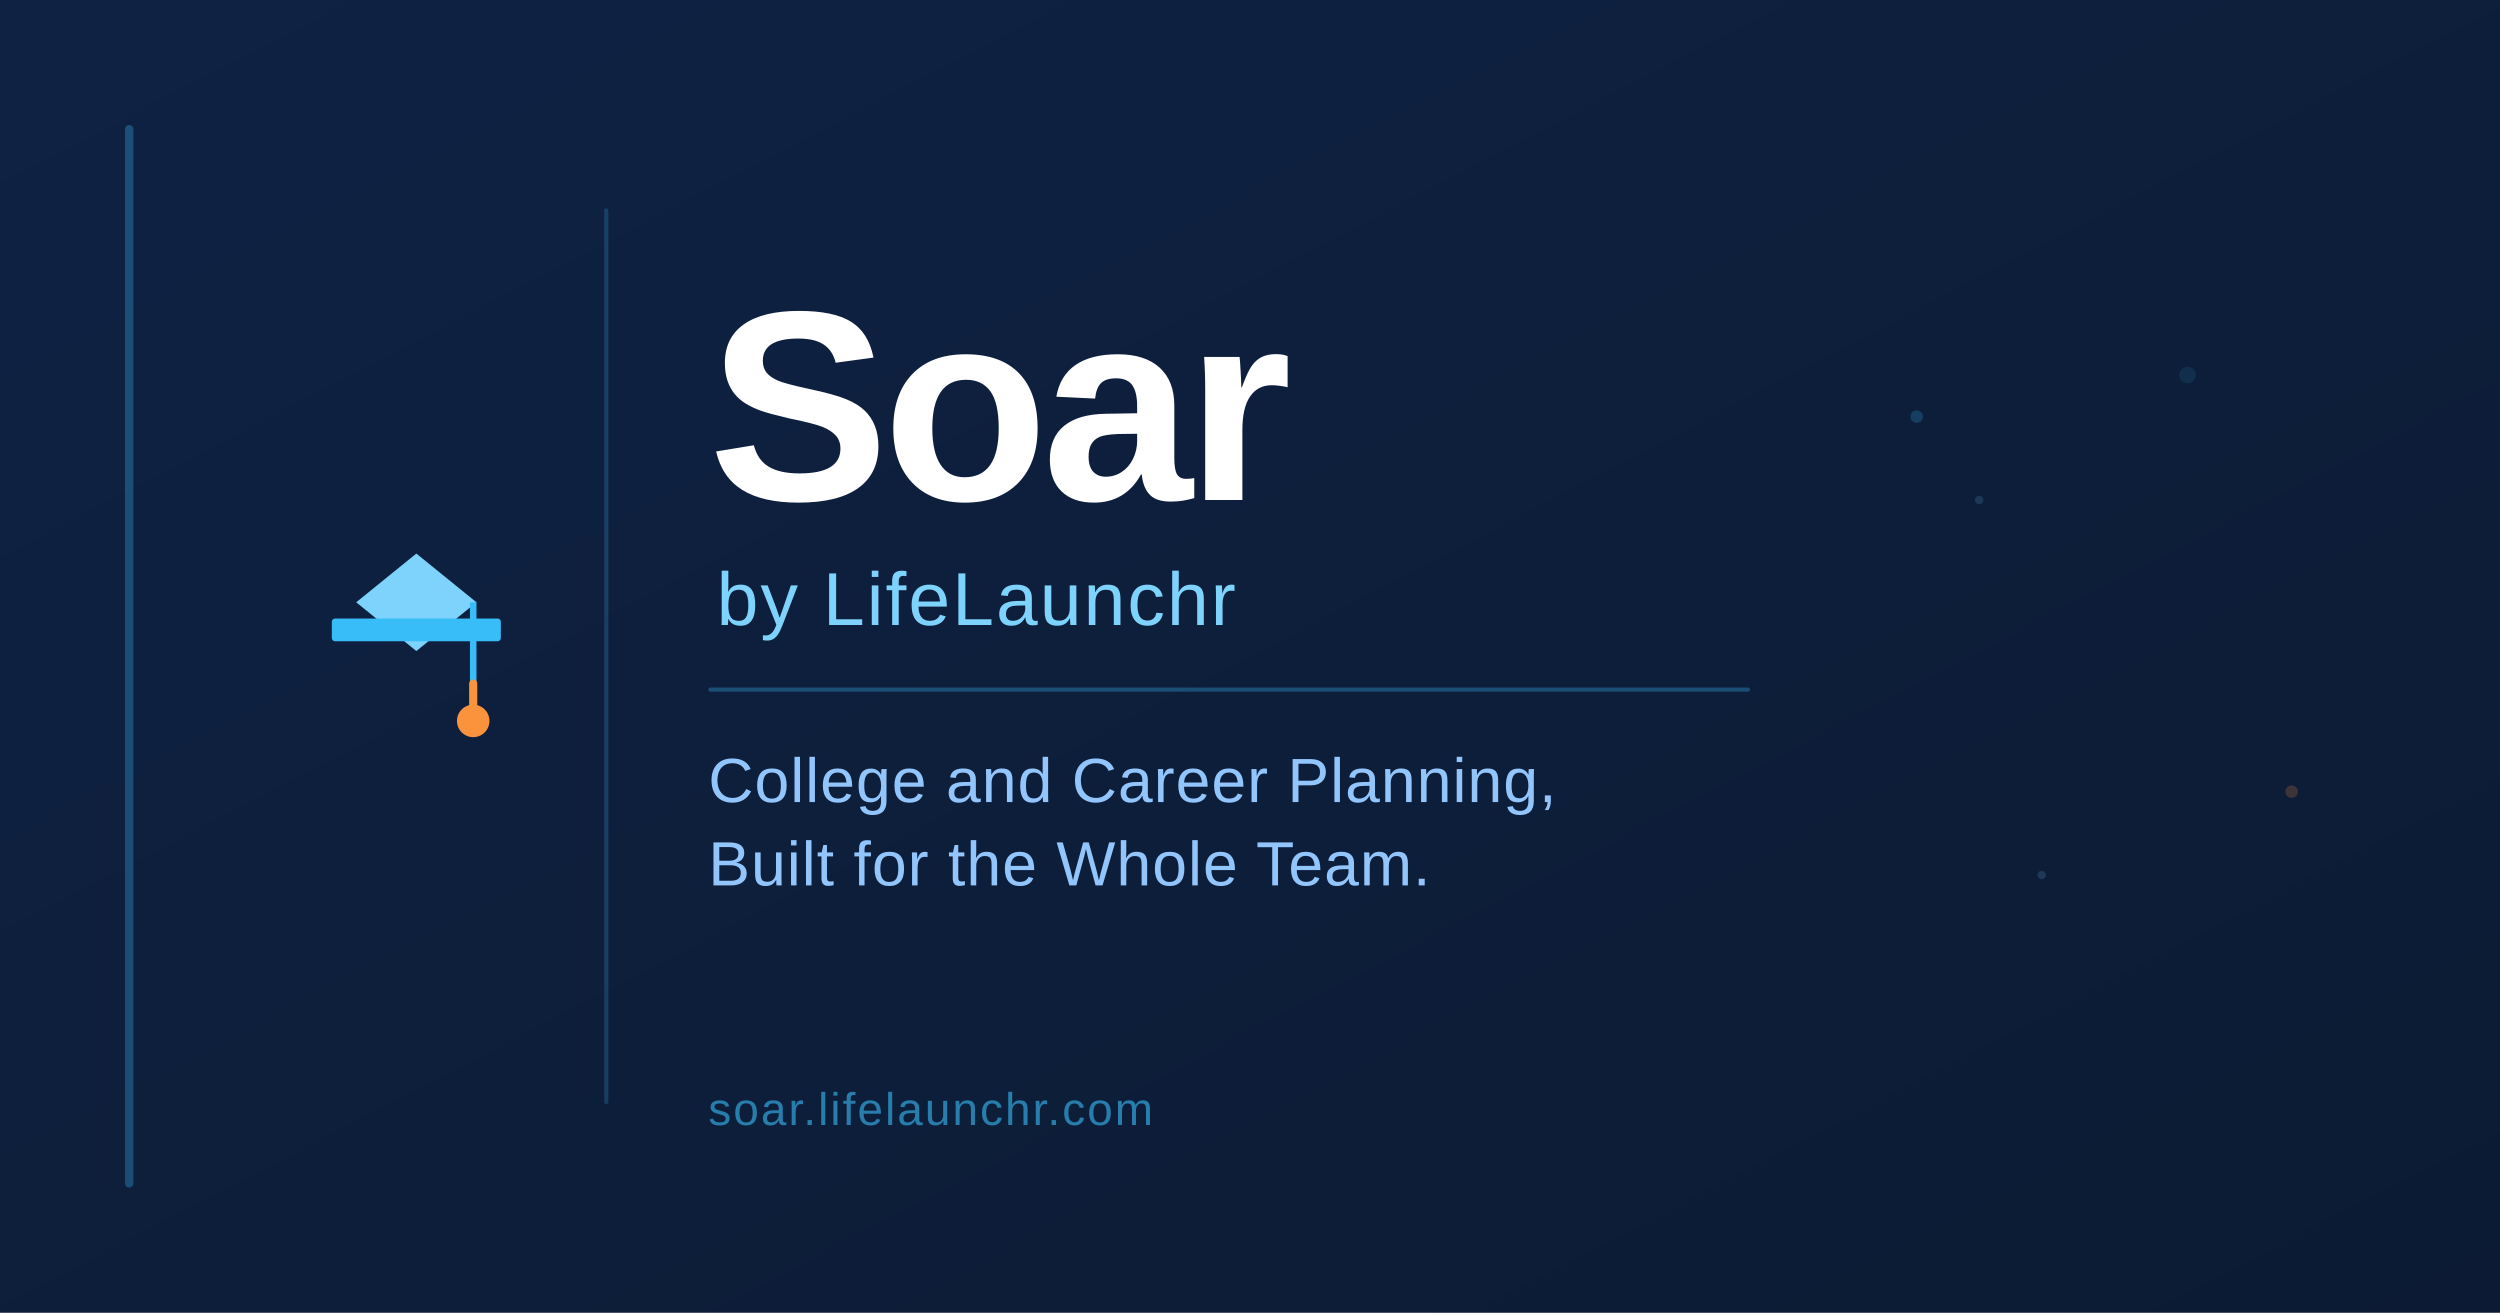
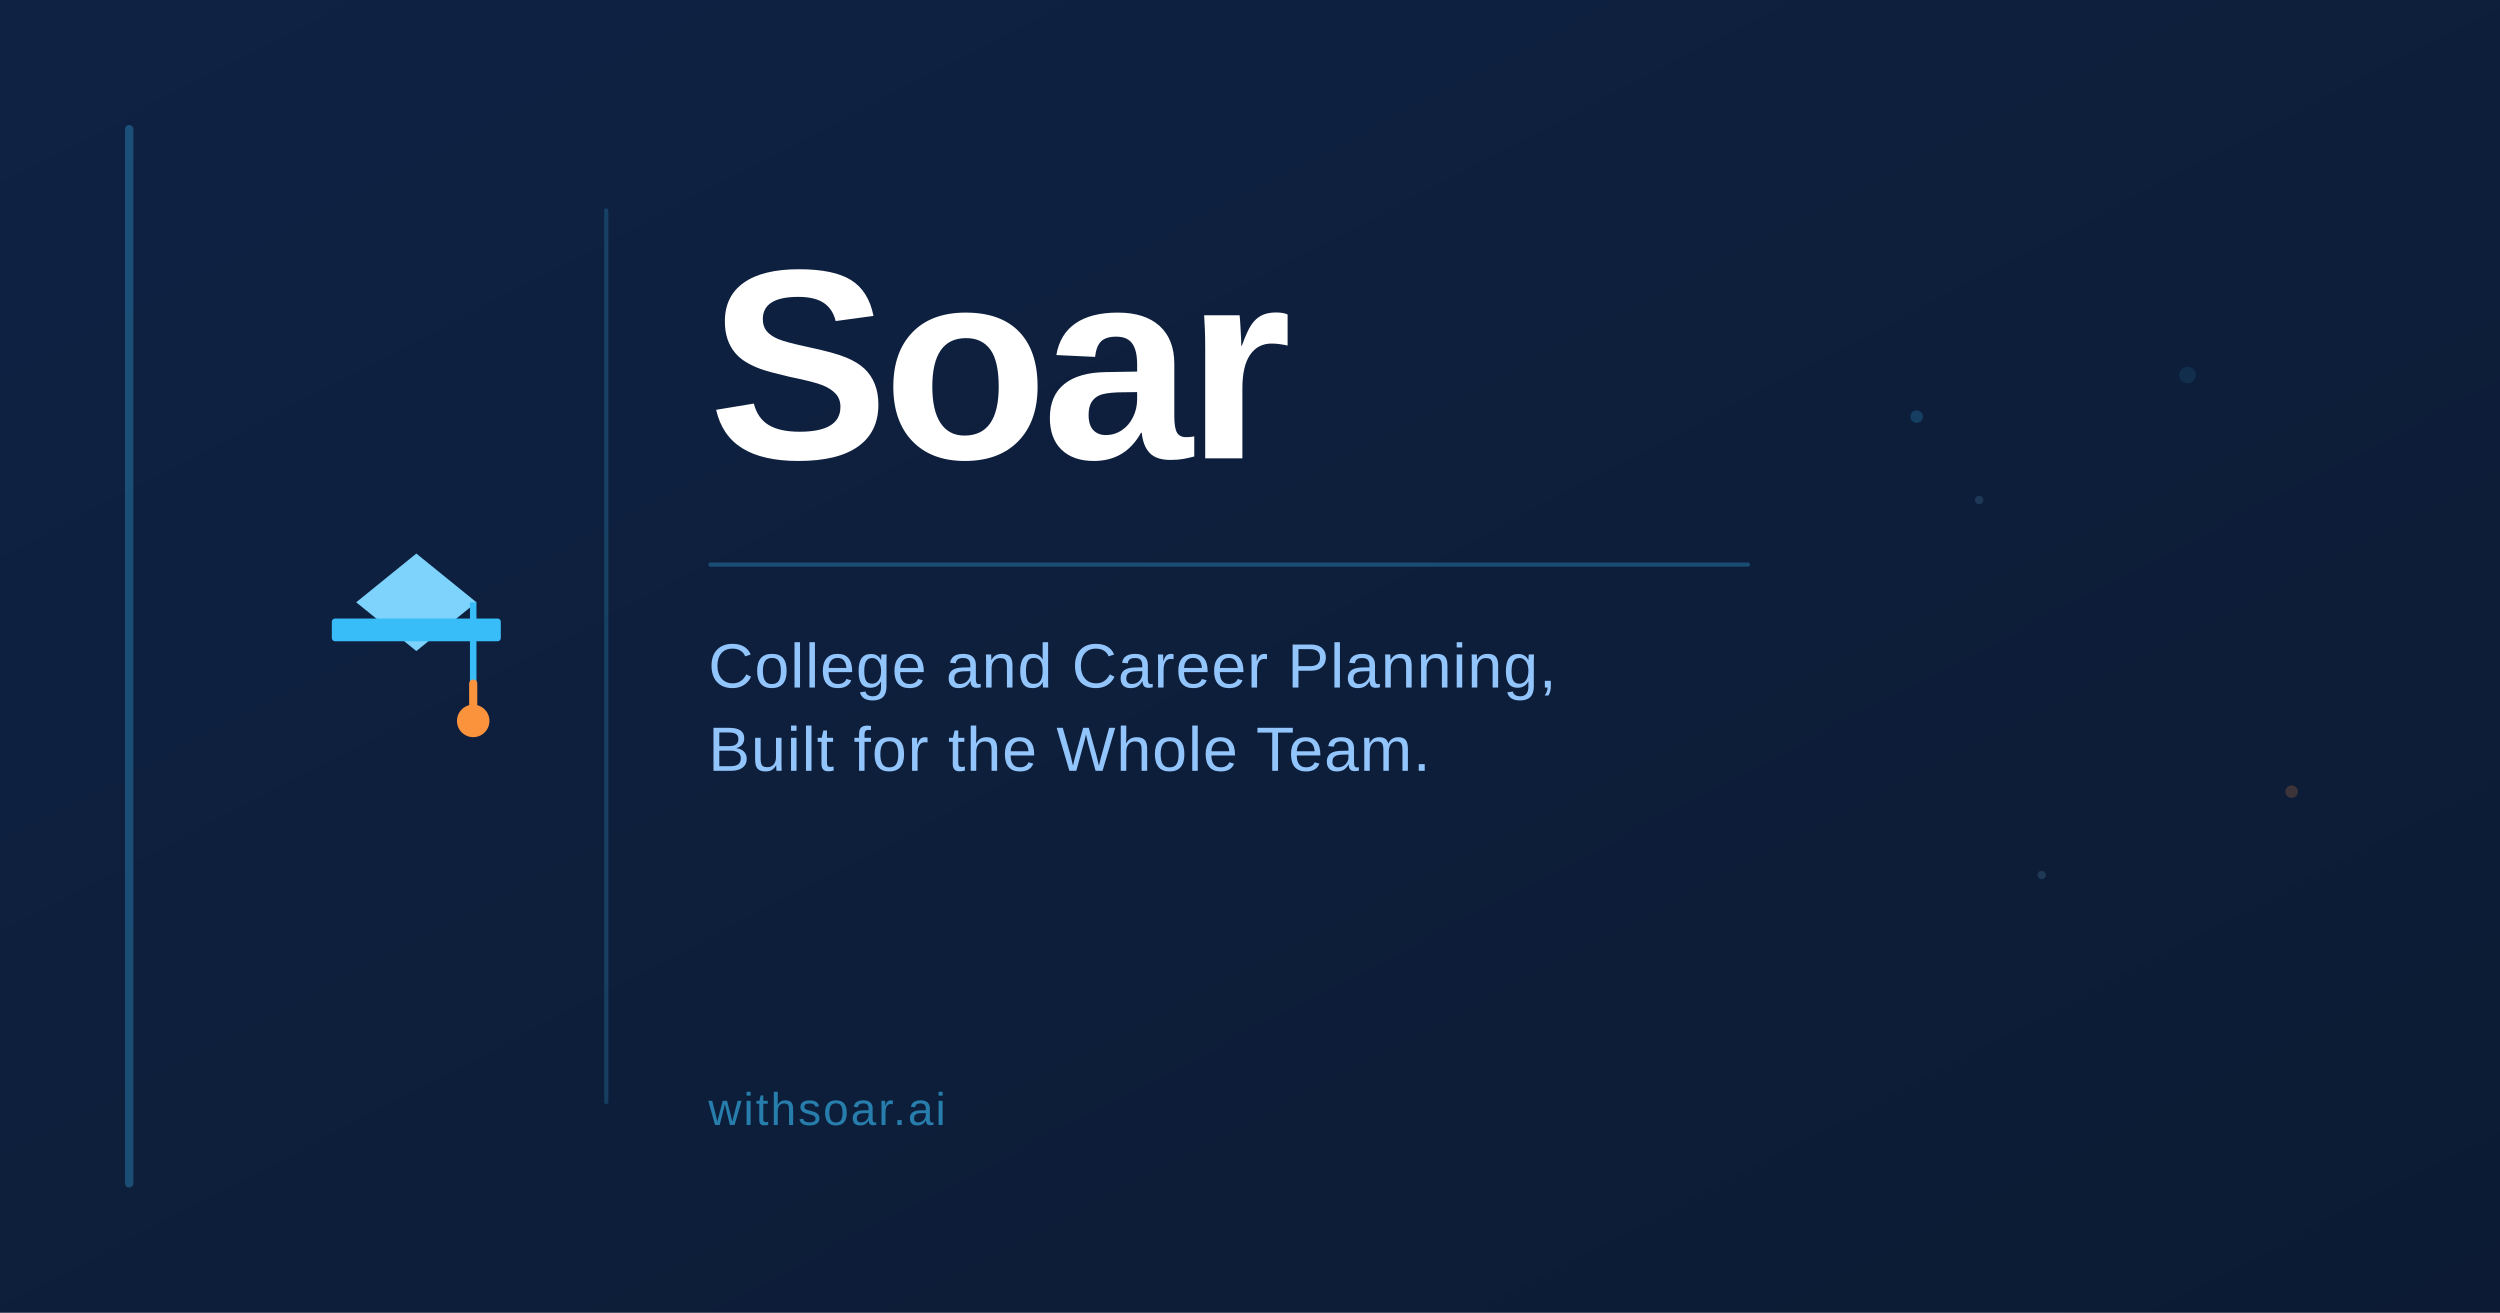
<svg xmlns="http://www.w3.org/2000/svg" viewBox="0 0 1200 630" width="1200" height="630">
  <rect width="1200" height="630" fill="#0c1b33" />
  <defs>
    <linearGradient id="bgGrad" x1="0%" y1="0%" x2="100%" y2="100%">
      <stop offset="0%" style="stop-color:#0f2244;stop-opacity:1" />
      <stop offset="100%" style="stop-color:#0c1b33;stop-opacity:1" />
    </linearGradient>
  </defs>
  <rect width="1200" height="630" fill="url(#bgGrad)" />
  <rect x="60" y="60" width="4" height="510" rx="2" fill="#38bdf8" opacity="0.3" />
  <g transform="translate(100,215) scale(0.39)">
    <polygon points="256,130 330,190 256,250 182,190" fill="#7dd3fc" />
    <rect x="152" y="210" width="208" height="28" rx="4" fill="#38bdf8" />
    <rect x="322" y="190" width="8" height="100" fill="#38bdf8" />
    <line x1="326" y1="290" x2="326" y2="320" stroke="#fb923c" stroke-width="10" stroke-linecap="round" />
    <circle cx="326" cy="336" r="20" fill="#fb923c" />
  </g>
  <rect x="290" y="100" width="2" height="430" rx="1" fill="#38bdf8" opacity="0.2" />
-   <text x="340" y="240" font-family="'Helvetica Neue', Arial, sans-serif" font-size="130" font-weight="800" fill="#ffffff" letter-spacing="-3">Soar</text>
-   <text x="344" y="300" font-family="'Helvetica Neue', Arial, sans-serif" font-size="36" font-weight="400" fill="#7dd3fc" letter-spacing="1">by LifeLaunchr</text>
-   <rect x="340" y="330" width="500" height="2" rx="1" fill="#38bdf8" opacity="0.3" />
-   <text x="340" y="385" font-family="'Helvetica Neue', Arial, sans-serif" font-size="30" font-weight="400" fill="#93c5fd" letter-spacing="0.5">College and Career Planning,</text>
-   <text x="340" y="425" font-family="'Helvetica Neue', Arial, sans-serif" font-size="30" font-weight="400" fill="#93c5fd" letter-spacing="0.5">Built for the Whole Team.</text>
-   <text x="340" y="540" font-family="'Helvetica Neue', Arial, sans-serif" font-size="22" font-weight="400" fill="#38bdf8" opacity="0.6" letter-spacing="1">soar.lifelaunchr.com</text>
+   <text x="340" y="220" font-family="'Helvetica Neue', Arial, sans-serif" font-size="130" font-weight="800" fill="#ffffff" letter-spacing="-3">Soar</text>
+   <rect x="340" y="270" width="500" height="2" rx="1" fill="#38bdf8" opacity="0.3" />
+   <text x="340" y="330" font-family="'Helvetica Neue', Arial, sans-serif" font-size="30" font-weight="400" fill="#93c5fd" letter-spacing="0.5">College and Career Planning,</text>
+   <text x="340" y="370" font-family="'Helvetica Neue', Arial, sans-serif" font-size="30" font-weight="400" fill="#93c5fd" letter-spacing="0.5">Built for the Whole Team.</text>
+   <text x="340" y="540" font-family="'Helvetica Neue', Arial, sans-serif" font-size="22" font-weight="400" fill="#38bdf8" opacity="0.6" letter-spacing="1">withsoar.ai</text>
  <circle cx="920" cy="200" r="3" fill="#38bdf8" opacity="0.2" />
  <circle cx="950" cy="240" r="2" fill="#7dd3fc" opacity="0.15" />
  <circle cx="1050" cy="180" r="4" fill="#38bdf8" opacity="0.1" />
  <circle cx="1100" cy="380" r="3" fill="#fb923c" opacity="0.2" />
  <circle cx="980" cy="420" r="2" fill="#7dd3fc" opacity="0.15" />
</svg>
